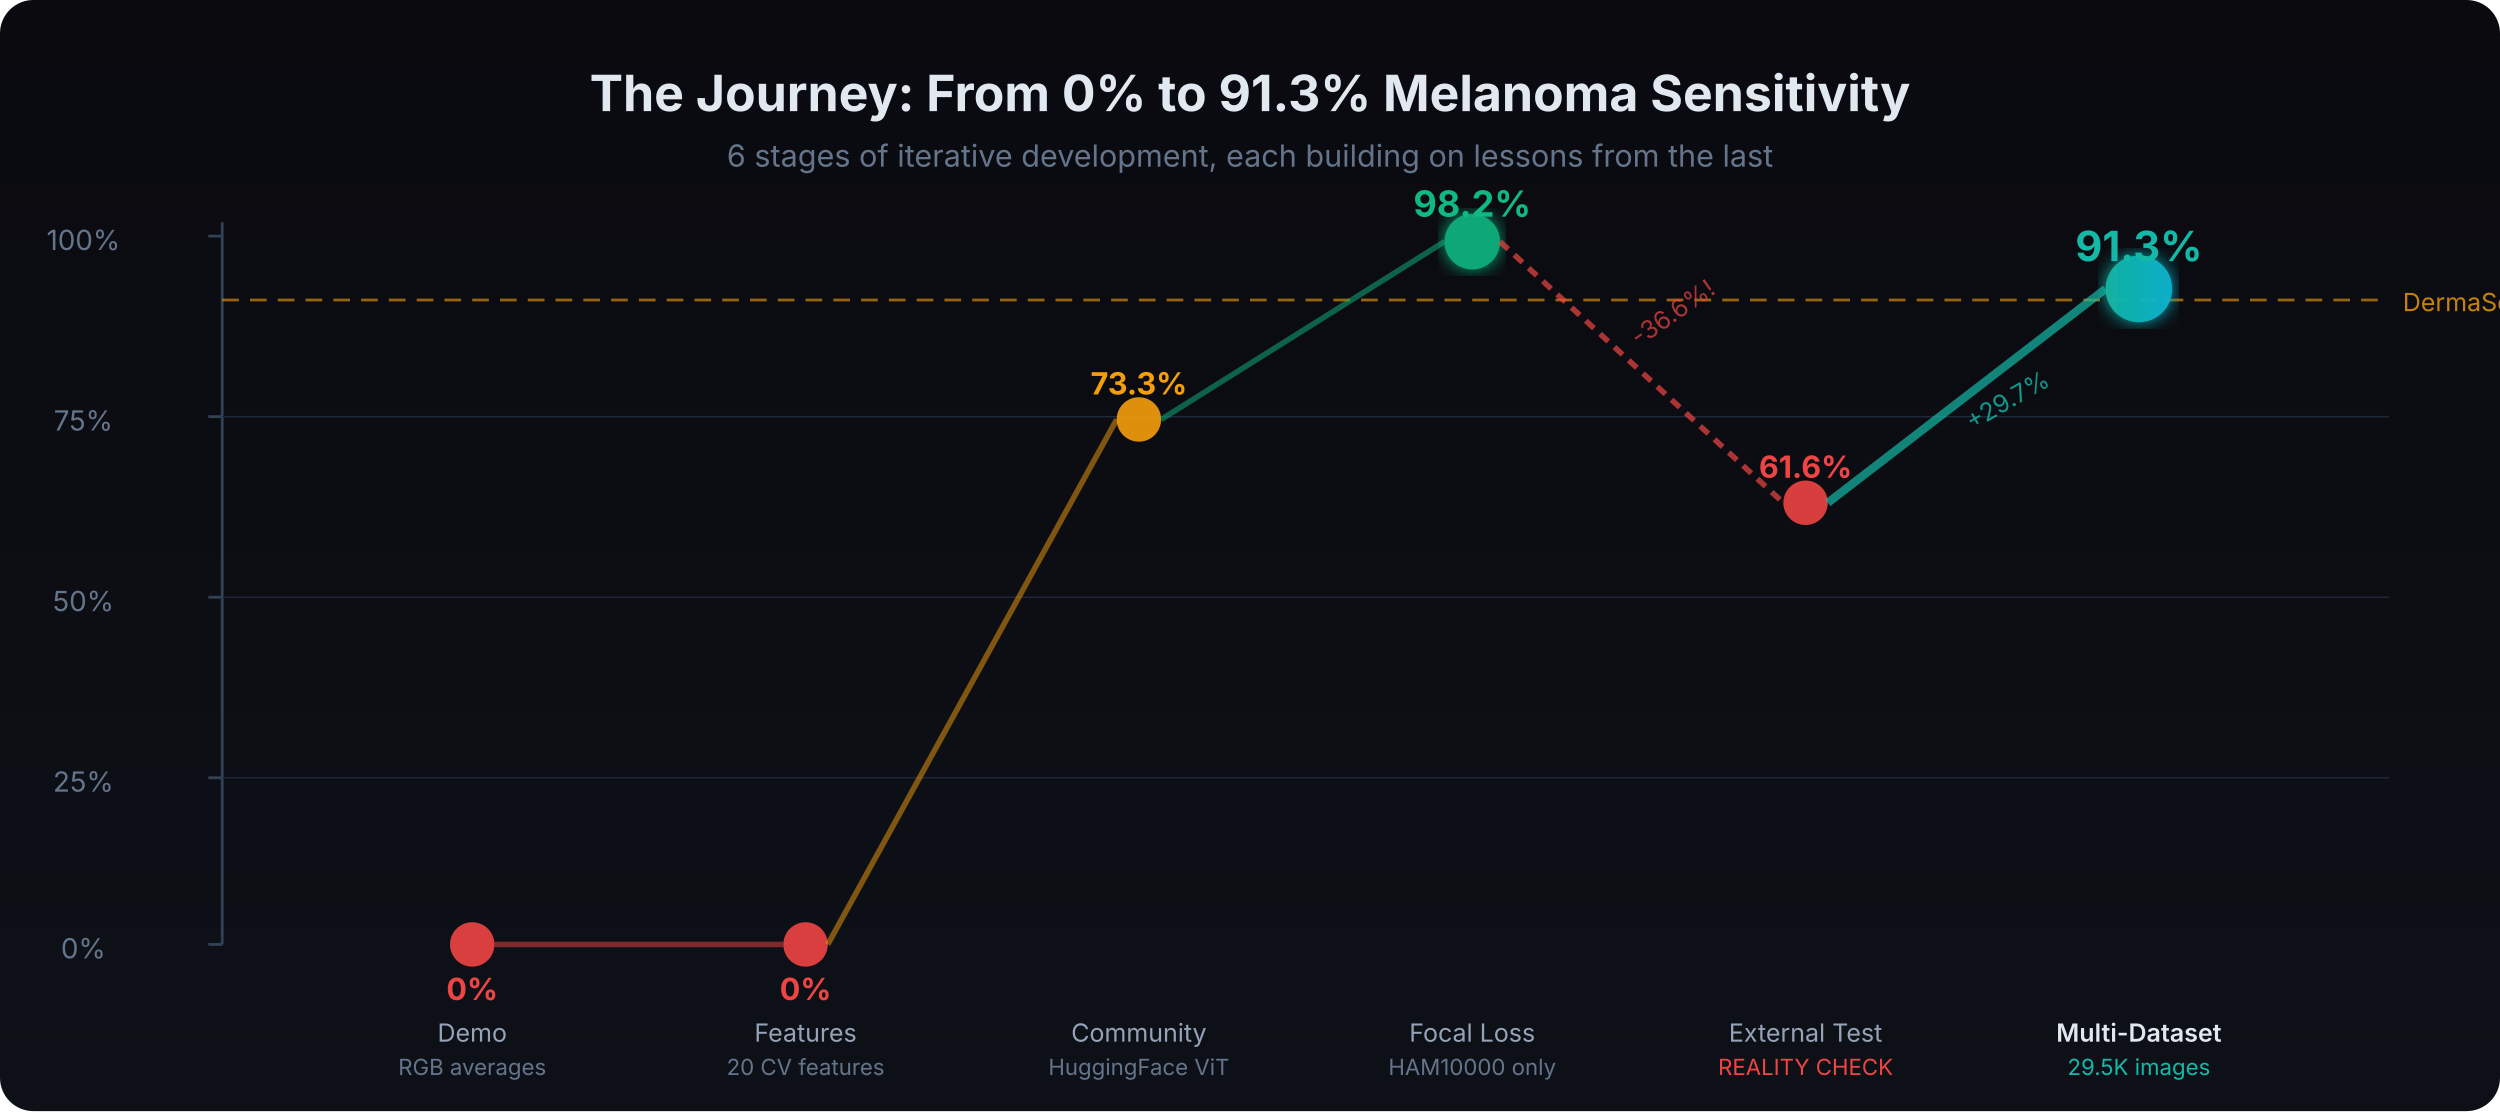
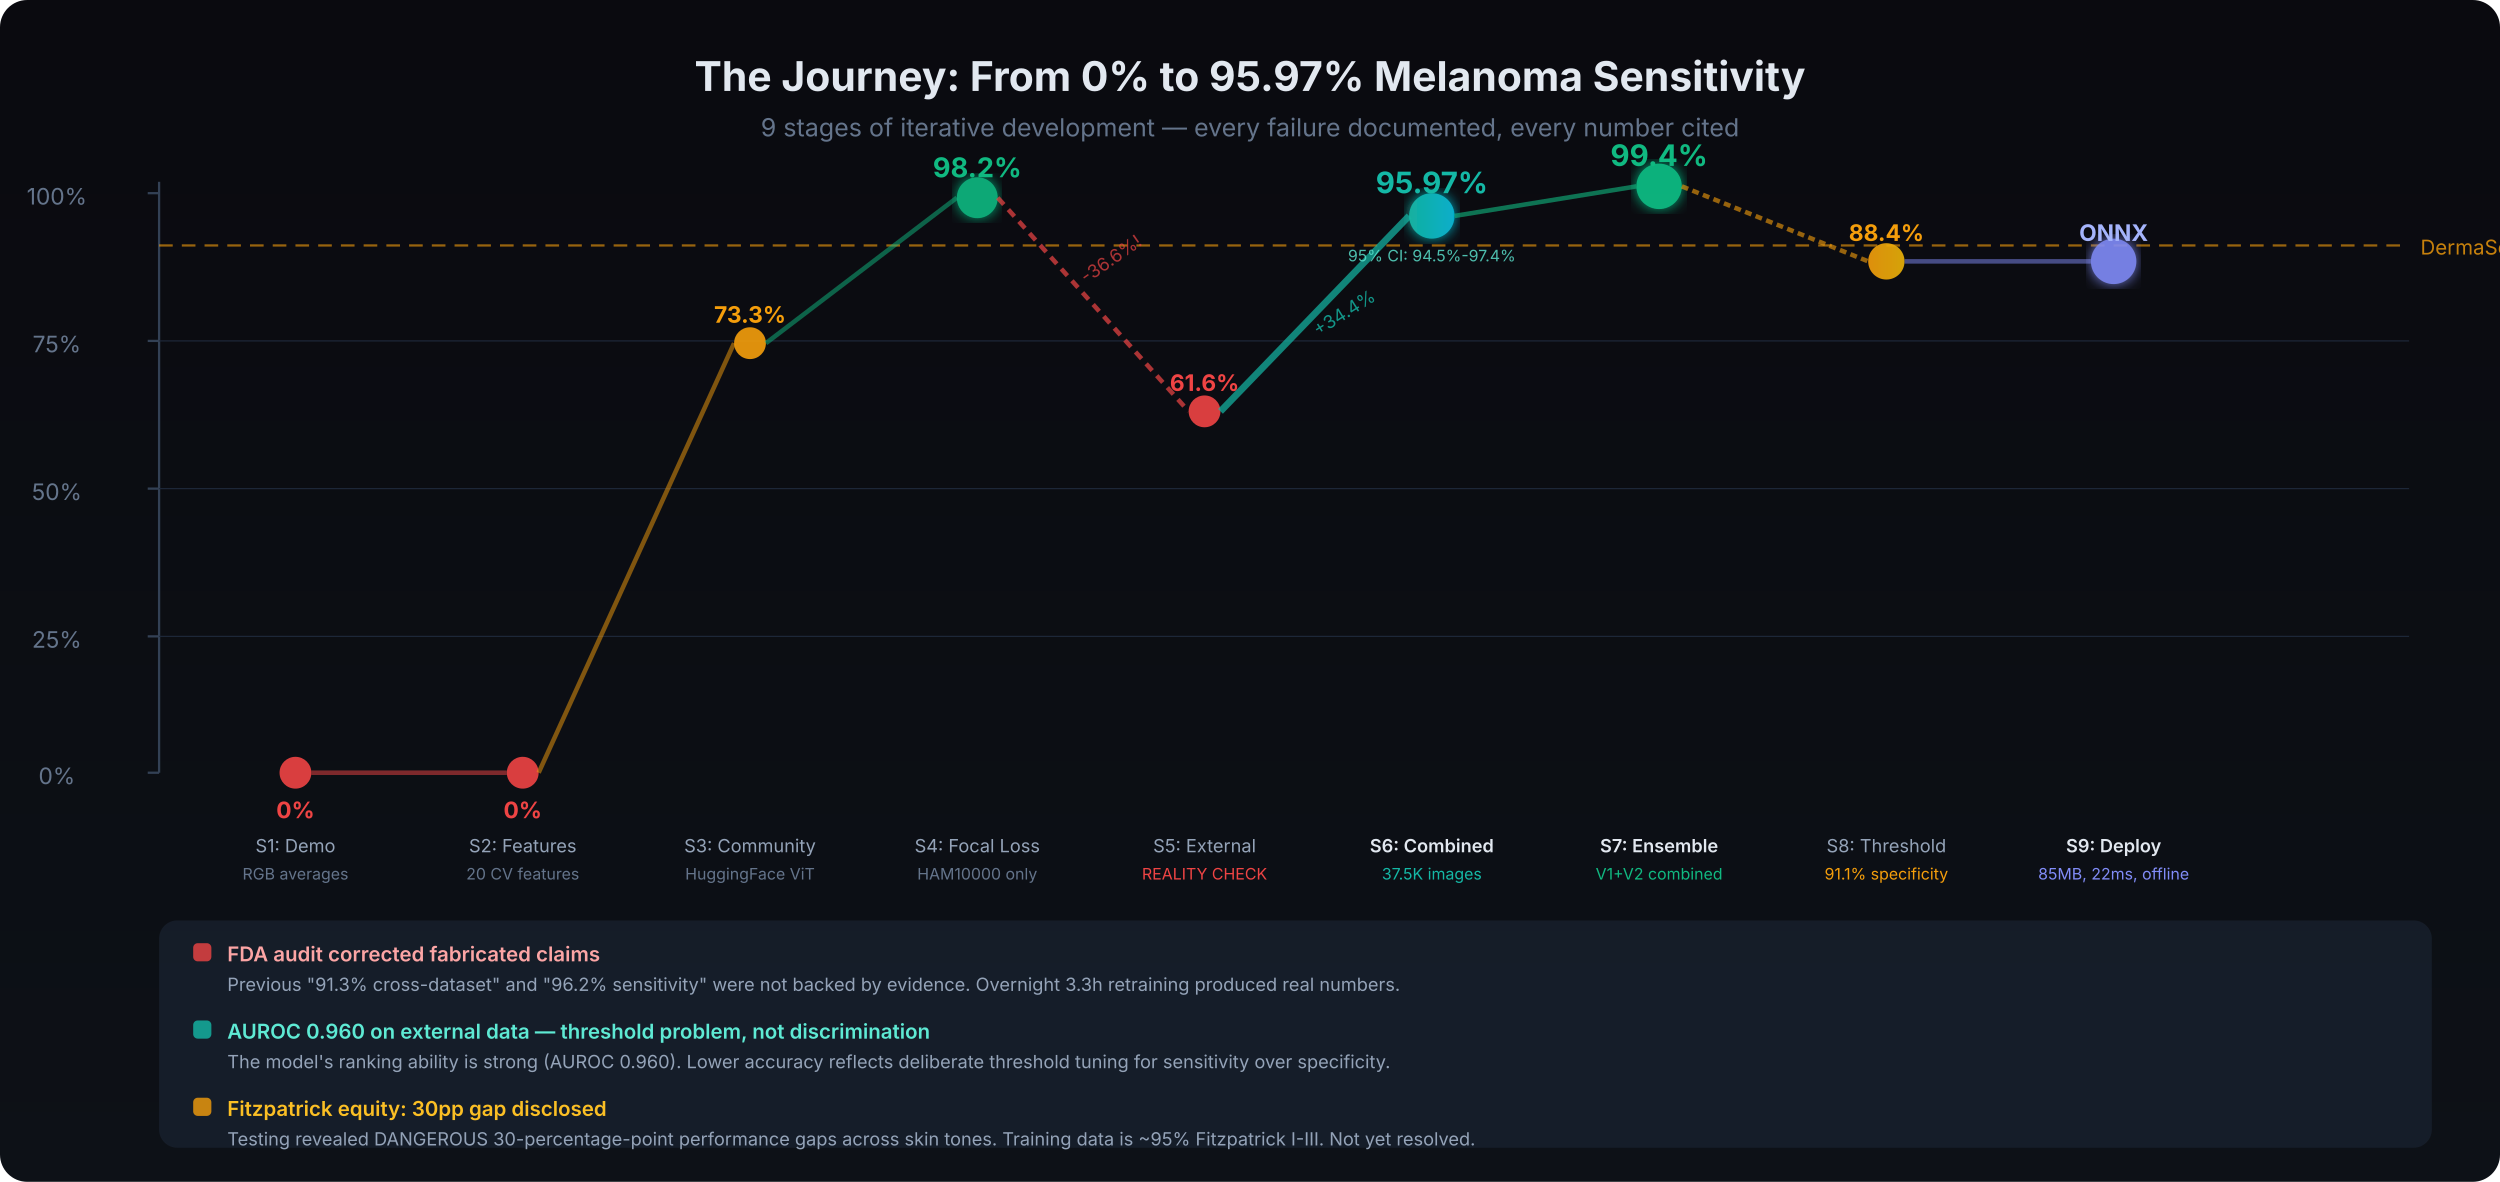
- <svg xmlns="http://www.w3.org/2000/svg" viewBox="0 0 900 400" width="900" height="400">
+ <svg xmlns="http://www.w3.org/2000/svg" viewBox="0 0 1100 520" width="1100" height="520">
  <defs>
    <linearGradient id="bgGrad" x1="0" y1="0" x2="0" y2="1">
      <stop offset="0%" stop-color="#0a0a0f" />
      <stop offset="100%" stop-color="#0d1117" />
    </linearGradient>
    <linearGradient id="tealGrad" x1="0" y1="0" x2="1" y2="0">
      <stop offset="0%" stop-color="#14b8a6" />
      <stop offset="100%" stop-color="#06b6d4" />
    </linearGradient>
-     <linearGradient id="barGrad" x1="0" y1="0" x2="1" y2="0">
-       <stop offset="0%" stop-color="#ef4444" />
-       <stop offset="33%" stop-color="#f59e0b" />
-       <stop offset="66%" stop-color="#14b8a6" />
-       <stop offset="100%" stop-color="#10b981" />
+     <linearGradient id="goldGrad" x1="0" y1="0" x2="1" y2="0">
+       <stop offset="0%" stop-color="#f59e0b" />
+       <stop offset="100%" stop-color="#eab308" />
    </linearGradient>
    <filter id="glow">
      <feGaussianBlur stdDeviation="3" result="blur" />
      <feMerge>
        <feMergeNode in="blur" />
        <feMergeNode in="SourceGraphic" />
      </feMerge>
    </filter>
  </defs>
-   <rect width="900" height="400" fill="url(#bgGrad)" rx="12" />
-   <text x="450" y="40" text-anchor="middle" fill="#e2e8f0" font-family="Inter, system-ui, sans-serif" font-size="18" font-weight="700">The Journey: From 0% to 91.3% Melanoma Sensitivity</text>
-   <text x="450" y="60" text-anchor="middle" fill="#64748b" font-family="Inter, system-ui, sans-serif" font-size="11">6 stages of iterative development, each building on lessons from the last</text>
-   <line x1="80" y1="80" x2="80" y2="340" stroke="#334155" stroke-width="1" />
-   <text x="30" y="90" fill="#64748b" font-family="Inter, system-ui, sans-serif" font-size="10" text-anchor="middle">100%</text>
-   <line x1="75" y1="85" x2="80" y2="85" stroke="#334155" stroke-width="1" />
-   <text x="30" y="155" fill="#64748b" font-family="Inter, system-ui, sans-serif" font-size="10" text-anchor="middle">75%</text>
-   <line x1="75" y1="150" x2="80" y2="150" stroke="#334155" stroke-width="1" />
-   <text x="30" y="220" fill="#64748b" font-family="Inter, system-ui, sans-serif" font-size="10" text-anchor="middle">50%</text>
-   <line x1="75" y1="215" x2="80" y2="215" stroke="#334155" stroke-width="1" />
-   <text x="30" y="285" fill="#64748b" font-family="Inter, system-ui, sans-serif" font-size="10" text-anchor="middle">25%</text>
-   <line x1="75" y1="280" x2="80" y2="280" stroke="#334155" stroke-width="1" />
-   <text x="30" y="345" fill="#64748b" font-family="Inter, system-ui, sans-serif" font-size="10" text-anchor="middle">0%</text>
-   <line x1="75" y1="340" x2="80" y2="340" stroke="#334155" stroke-width="1" />
-   <line x1="80" y1="108" x2="860" y2="108" stroke="#f59e0b" stroke-width="1" stroke-dasharray="6,4" opacity="0.6" />
-   <text x="865" y="112" fill="#f59e0b" font-family="Inter, system-ui, sans-serif" font-size="9" opacity="0.8">DermaSensor 90.2%</text>
-   <line x1="80" y1="150" x2="860" y2="150" stroke="#1e293b" stroke-width="0.5" />
-   <line x1="80" y1="215" x2="860" y2="215" stroke="#1e293b" stroke-width="0.5" />
-   <line x1="80" y1="280" x2="860" y2="280" stroke="#1e293b" stroke-width="0.5" />
-   <circle cx="170" cy="340" r="8" fill="#ef4444" opacity="0.9" />
-   <text x="170" y="360" text-anchor="middle" fill="#ef4444" font-family="Inter, system-ui, sans-serif" font-size="11" font-weight="700">0%</text>
-   <text x="170" y="375" text-anchor="middle" fill="#94a3b8" font-family="Inter, system-ui, sans-serif" font-size="9">Demo</text>
-   <text x="170" y="387" text-anchor="middle" fill="#64748b" font-family="Inter, system-ui, sans-serif" font-size="8">RGB averages</text>
-   <circle cx="290" cy="340" r="8" fill="#ef4444" opacity="0.9" />
-   <line x1="178" y1="340" x2="282" y2="340" stroke="#ef4444" stroke-width="2" opacity="0.5" />
-   <text x="290" y="360" text-anchor="middle" fill="#ef4444" font-family="Inter, system-ui, sans-serif" font-size="11" font-weight="700">0%</text>
-   <text x="290" y="375" text-anchor="middle" fill="#94a3b8" font-family="Inter, system-ui, sans-serif" font-size="9">Features</text>
-   <text x="290" y="387" text-anchor="middle" fill="#64748b" font-family="Inter, system-ui, sans-serif" font-size="8">20 CV features</text>
-   <circle cx="410" cy="151" r="8" fill="#f59e0b" opacity="0.9" />
-   <line x1="298" y1="340" x2="402" y2="151" stroke="#f59e0b" stroke-width="2" opacity="0.5" />
-   <text x="410" y="142" text-anchor="middle" fill="#f59e0b" font-family="Inter, system-ui, sans-serif" font-size="11" font-weight="700">73.3%</text>
-   <text x="410" y="375" text-anchor="middle" fill="#94a3b8" font-family="Inter, system-ui, sans-serif" font-size="9">Community</text>
-   <text x="410" y="387" text-anchor="middle" fill="#64748b" font-family="Inter, system-ui, sans-serif" font-size="8">HuggingFace ViT</text>
-   <circle cx="530" cy="87" r="10" fill="#10b981" opacity="0.9" filter="url(#glow)" />
-   <line x1="418" y1="151" x2="520" y2="87" stroke="#10b981" stroke-width="2" opacity="0.5" />
-   <text x="530" y="78" text-anchor="middle" fill="#10b981" font-family="Inter, system-ui, sans-serif" font-size="13" font-weight="700">98.2%</text>
-   <text x="530" y="375" text-anchor="middle" fill="#94a3b8" font-family="Inter, system-ui, sans-serif" font-size="9">Focal Loss</text>
-   <text x="530" y="387" text-anchor="middle" fill="#64748b" font-family="Inter, system-ui, sans-serif" font-size="8">HAM10000 only</text>
-   <circle cx="650" cy="181" r="8" fill="#ef4444" opacity="0.9" />
-   <line x1="540" y1="87" x2="642" y2="181" stroke="#ef4444" stroke-width="2" stroke-dasharray="4,3" opacity="0.7" />
-   <text x="650" y="172" text-anchor="middle" fill="#ef4444" font-family="Inter, system-ui, sans-serif" font-size="11" font-weight="700">61.6%</text>
-   <text x="650" y="375" text-anchor="middle" fill="#94a3b8" font-family="Inter, system-ui, sans-serif" font-size="9">External Test</text>
-   <text x="650" y="387" text-anchor="middle" fill="#ef4444" font-family="Inter, system-ui, sans-serif" font-size="8">REALITY CHECK</text>
-   <text x="590" y="125" fill="#ef4444" font-family="Inter, system-ui, sans-serif" font-size="9" opacity="0.7" transform="rotate(-35, 590, 125)">-36.6%!</text>
-   <circle cx="770" cy="104" r="12" fill="url(#tealGrad)" opacity="0.95" filter="url(#glow)" />
-   <line x1="658" y1="181" x2="758" y2="104" stroke="#14b8a6" stroke-width="3" opacity="0.7" />
-   <text x="770" y="94" text-anchor="middle" fill="#14b8a6" font-family="Inter, system-ui, sans-serif" font-size="15" font-weight="700">91.3%</text>
-   <text x="770" y="375" text-anchor="middle" fill="#e2e8f0" font-family="Inter, system-ui, sans-serif" font-size="9" font-weight="600">Multi-Dataset</text>
-   <text x="770" y="387" text-anchor="middle" fill="#14b8a6" font-family="Inter, system-ui, sans-serif" font-size="8">29.5K images</text>
-   <text x="710" y="155" fill="#14b8a6" font-family="Inter, system-ui, sans-serif" font-size="9" opacity="0.8" transform="rotate(-30, 710, 155)">+29.7%</text>
+   <rect width="1100" height="520" fill="url(#bgGrad)" rx="12" />
+   <text x="550" y="40" text-anchor="middle" fill="#e2e8f0" font-family="Inter, system-ui, sans-serif" font-size="18" font-weight="700">The Journey: From 0% to 95.97% Melanoma Sensitivity</text>
+   <text x="550" y="60" text-anchor="middle" fill="#64748b" font-family="Inter, system-ui, sans-serif" font-size="11">9 stages of iterative development — every failure documented, every number cited</text>
+   <line x1="70" y1="80" x2="70" y2="340" stroke="#334155" stroke-width="1" />
+   <text x="25" y="90" fill="#64748b" font-family="Inter, system-ui, sans-serif" font-size="10" text-anchor="middle">100%</text>
+   <line x1="65" y1="85" x2="70" y2="85" stroke="#334155" stroke-width="1" />
+   <text x="25" y="155" fill="#64748b" font-family="Inter, system-ui, sans-serif" font-size="10" text-anchor="middle">75%</text>
+   <line x1="65" y1="150" x2="70" y2="150" stroke="#334155" stroke-width="1" />
+   <text x="25" y="220" fill="#64748b" font-family="Inter, system-ui, sans-serif" font-size="10" text-anchor="middle">50%</text>
+   <line x1="65" y1="215" x2="70" y2="215" stroke="#334155" stroke-width="1" />
+   <text x="25" y="285" fill="#64748b" font-family="Inter, system-ui, sans-serif" font-size="10" text-anchor="middle">25%</text>
+   <line x1="65" y1="280" x2="70" y2="280" stroke="#334155" stroke-width="1" />
+   <text x="25" y="345" fill="#64748b" font-family="Inter, system-ui, sans-serif" font-size="10" text-anchor="middle">0%</text>
+   <line x1="65" y1="340" x2="70" y2="340" stroke="#334155" stroke-width="1" />
+   <line x1="70" y1="108" x2="1060" y2="108" stroke="#f59e0b" stroke-width="1" stroke-dasharray="6,4" opacity="0.6" />
+   <text x="1065" y="112" fill="#f59e0b" font-family="Inter, system-ui, sans-serif" font-size="9" opacity="0.8">DermaSensor 90.2%</text>
+   <line x1="70" y1="150" x2="1060" y2="150" stroke="#1e293b" stroke-width="0.5" />
+   <line x1="70" y1="215" x2="1060" y2="215" stroke="#1e293b" stroke-width="0.5" />
+   <line x1="70" y1="280" x2="1060" y2="280" stroke="#1e293b" stroke-width="0.5" />
+   <circle cx="130" cy="340" r="7" fill="#ef4444" opacity="0.9" />
+   <text x="130" y="360" text-anchor="middle" fill="#ef4444" font-family="Inter, system-ui, sans-serif" font-size="10" font-weight="700">0%</text>
+   <text x="130" y="375" text-anchor="middle" fill="#94a3b8" font-family="Inter, system-ui, sans-serif" font-size="8">S1: Demo</text>
+   <text x="130" y="387" text-anchor="middle" fill="#64748b" font-family="Inter, system-ui, sans-serif" font-size="7">RGB averages</text>
+   <circle cx="230" cy="340" r="7" fill="#ef4444" opacity="0.9" />
+   <line x1="137" y1="340" x2="223" y2="340" stroke="#ef4444" stroke-width="2" opacity="0.5" />
+   <text x="230" y="360" text-anchor="middle" fill="#ef4444" font-family="Inter, system-ui, sans-serif" font-size="10" font-weight="700">0%</text>
+   <text x="230" y="375" text-anchor="middle" fill="#94a3b8" font-family="Inter, system-ui, sans-serif" font-size="8">S2: Features</text>
+   <text x="230" y="387" text-anchor="middle" fill="#64748b" font-family="Inter, system-ui, sans-serif" font-size="7">20 CV features</text>
+   <circle cx="330" cy="151" r="7" fill="#f59e0b" opacity="0.9" />
+   <line x1="237" y1="340" x2="323" y2="151" stroke="#f59e0b" stroke-width="2" opacity="0.5" />
+   <text x="330" y="142" text-anchor="middle" fill="#f59e0b" font-family="Inter, system-ui, sans-serif" font-size="10" font-weight="700">73.3%</text>
+   <text x="330" y="375" text-anchor="middle" fill="#94a3b8" font-family="Inter, system-ui, sans-serif" font-size="8">S3: Community</text>
+   <text x="330" y="387" text-anchor="middle" fill="#64748b" font-family="Inter, system-ui, sans-serif" font-size="7">HuggingFace ViT</text>
+   <circle cx="430" cy="87" r="9" fill="#10b981" opacity="0.9" filter="url(#glow)" />
+   <line x1="337" y1="151" x2="421" y2="87" stroke="#10b981" stroke-width="2" opacity="0.5" />
+   <text x="430" y="78" text-anchor="middle" fill="#10b981" font-family="Inter, system-ui, sans-serif" font-size="12" font-weight="700">98.2%</text>
+   <text x="430" y="375" text-anchor="middle" fill="#94a3b8" font-family="Inter, system-ui, sans-serif" font-size="8">S4: Focal Loss</text>
+   <text x="430" y="387" text-anchor="middle" fill="#64748b" font-family="Inter, system-ui, sans-serif" font-size="7">HAM10000 only</text>
+   <circle cx="530" cy="181" r="7" fill="#ef4444" opacity="0.9" />
+   <line x1="439" y1="87" x2="523" y2="181" stroke="#ef4444" stroke-width="2" stroke-dasharray="4,3" opacity="0.7" />
+   <text x="530" y="172" text-anchor="middle" fill="#ef4444" font-family="Inter, system-ui, sans-serif" font-size="10" font-weight="700">61.6%</text>
+   <text x="530" y="375" text-anchor="middle" fill="#94a3b8" font-family="Inter, system-ui, sans-serif" font-size="8">S5: External</text>
+   <text x="530" y="387" text-anchor="middle" fill="#ef4444" font-family="Inter, system-ui, sans-serif" font-size="7">REALITY CHECK</text>
+   <text x="478" y="125" fill="#ef4444" font-family="Inter, system-ui, sans-serif" font-size="8" opacity="0.7" transform="rotate(-35, 478, 125)">-36.6%!</text>
+   <circle cx="630" cy="95" r="10" fill="url(#tealGrad)" opacity="0.95" filter="url(#glow)" />
+   <line x1="537" y1="181" x2="620" y2="95" stroke="#14b8a6" stroke-width="3" opacity="0.7" />
+   <text x="630" y="85" text-anchor="middle" fill="#14b8a6" font-family="Inter, system-ui, sans-serif" font-size="13" font-weight="700">95.97%</text>
+   <text x="630" y="375" text-anchor="middle" fill="#e2e8f0" font-family="Inter, system-ui, sans-serif" font-size="8" font-weight="600">S6: Combined</text>
+   <text x="630" y="387" text-anchor="middle" fill="#14b8a6" font-family="Inter, system-ui, sans-serif" font-size="7">37.5K images</text>
+   <text x="580" y="148" fill="#14b8a6" font-family="Inter, system-ui, sans-serif" font-size="8" opacity="0.8" transform="rotate(-32, 580, 148)">+34.4%</text>
+   <circle cx="730" cy="82" r="10" fill="#10b981" opacity="0.95" filter="url(#glow)" />
+   <line x1="640" y1="95" x2="720" y2="82" stroke="#10b981" stroke-width="2" opacity="0.6" />
+   <text x="730" y="73" text-anchor="middle" fill="#10b981" font-family="Inter, system-ui, sans-serif" font-size="13" font-weight="700">99.4%</text>
+   <text x="730" y="375" text-anchor="middle" fill="#e2e8f0" font-family="Inter, system-ui, sans-serif" font-size="8" font-weight="600">S7: Ensemble</text>
+   <text x="730" y="387" text-anchor="middle" fill="#10b981" font-family="Inter, system-ui, sans-serif" font-size="7">V1+V2 combined</text>
+   <circle cx="830" cy="115" r="8" fill="url(#goldGrad)" opacity="0.9" />
+   <line x1="740" y1="82" x2="822" y2="115" stroke="#f59e0b" stroke-width="2" stroke-dasharray="3,2" opacity="0.6" />
+   <text x="830" y="106" text-anchor="middle" fill="#f59e0b" font-family="Inter, system-ui, sans-serif" font-size="10" font-weight="700">88.4%</text>
+   <text x="830" y="375" text-anchor="middle" fill="#94a3b8" font-family="Inter, system-ui, sans-serif" font-size="8">S8: Threshold</text>
+   <text x="830" y="387" text-anchor="middle" fill="#f59e0b" font-family="Inter, system-ui, sans-serif" font-size="7">91.1% specificity</text>
+   <circle cx="930" cy="115" r="10" fill="#818cf8" opacity="0.9" filter="url(#glow)" />
+   <line x1="838" y1="115" x2="920" y2="115" stroke="#818cf8" stroke-width="2" opacity="0.5" />
+   <text x="930" y="106" text-anchor="middle" fill="#a5b4fc" font-family="Inter, system-ui, sans-serif" font-size="10" font-weight="700">ONNX</text>
+   <text x="930" y="375" text-anchor="middle" fill="#e2e8f0" font-family="Inter, system-ui, sans-serif" font-size="8" font-weight="600">S9: Deploy</text>
+   <text x="930" y="387" text-anchor="middle" fill="#818cf8" font-family="Inter, system-ui, sans-serif" font-size="7">85MB, 22ms, offline</text>
+   <text x="630" y="115" text-anchor="middle" fill="#5eead4" font-family="Inter, system-ui, sans-serif" font-size="7" opacity="0.8">95% CI: 94.5%-97.4%</text>
+   <rect x="70" y="405" width="1000" height="100" rx="8" fill="#1e293b" opacity="0.5" />
+   <rect x="85" y="415" width="8" height="8" rx="2" fill="#ef4444" opacity="0.8" />
+   <text x="100" y="423" fill="#fca5a5" font-family="Inter, system-ui, sans-serif" font-size="9" font-weight="600">FDA audit corrected fabricated claims</text>
+   <text x="100" y="436" fill="#94a3b8" font-family="Inter, system-ui, sans-serif" font-size="8">Previous "91.3% cross-dataset" and "96.2% sensitivity" were not backed by evidence. Overnight 3.3h retraining produced real numbers.</text>
+   <rect x="85" y="449" width="8" height="8" rx="2" fill="#14b8a6" opacity="0.8" />
+   <text x="100" y="457" fill="#5eead4" font-family="Inter, system-ui, sans-serif" font-size="9" font-weight="600">AUROC 0.960 on external data — threshold problem, not discrimination</text>
+   <text x="100" y="470" fill="#94a3b8" font-family="Inter, system-ui, sans-serif" font-size="8">The model's ranking ability is strong (AUROC 0.960). Lower accuracy reflects deliberate threshold tuning for sensitivity over specificity.</text>
+   <rect x="85" y="483" width="8" height="8" rx="2" fill="#f59e0b" opacity="0.8" />
+   <text x="100" y="491" fill="#fbbf24" font-family="Inter, system-ui, sans-serif" font-size="9" font-weight="600">Fitzpatrick equity: 30pp gap disclosed</text>
+   <text x="100" y="504" fill="#94a3b8" font-family="Inter, system-ui, sans-serif" font-size="8">Testing revealed DANGEROUS 30-percentage-point performance gaps across skin tones. Training data is ~95% Fitzpatrick I-III. Not yet resolved.</text>
</svg>
